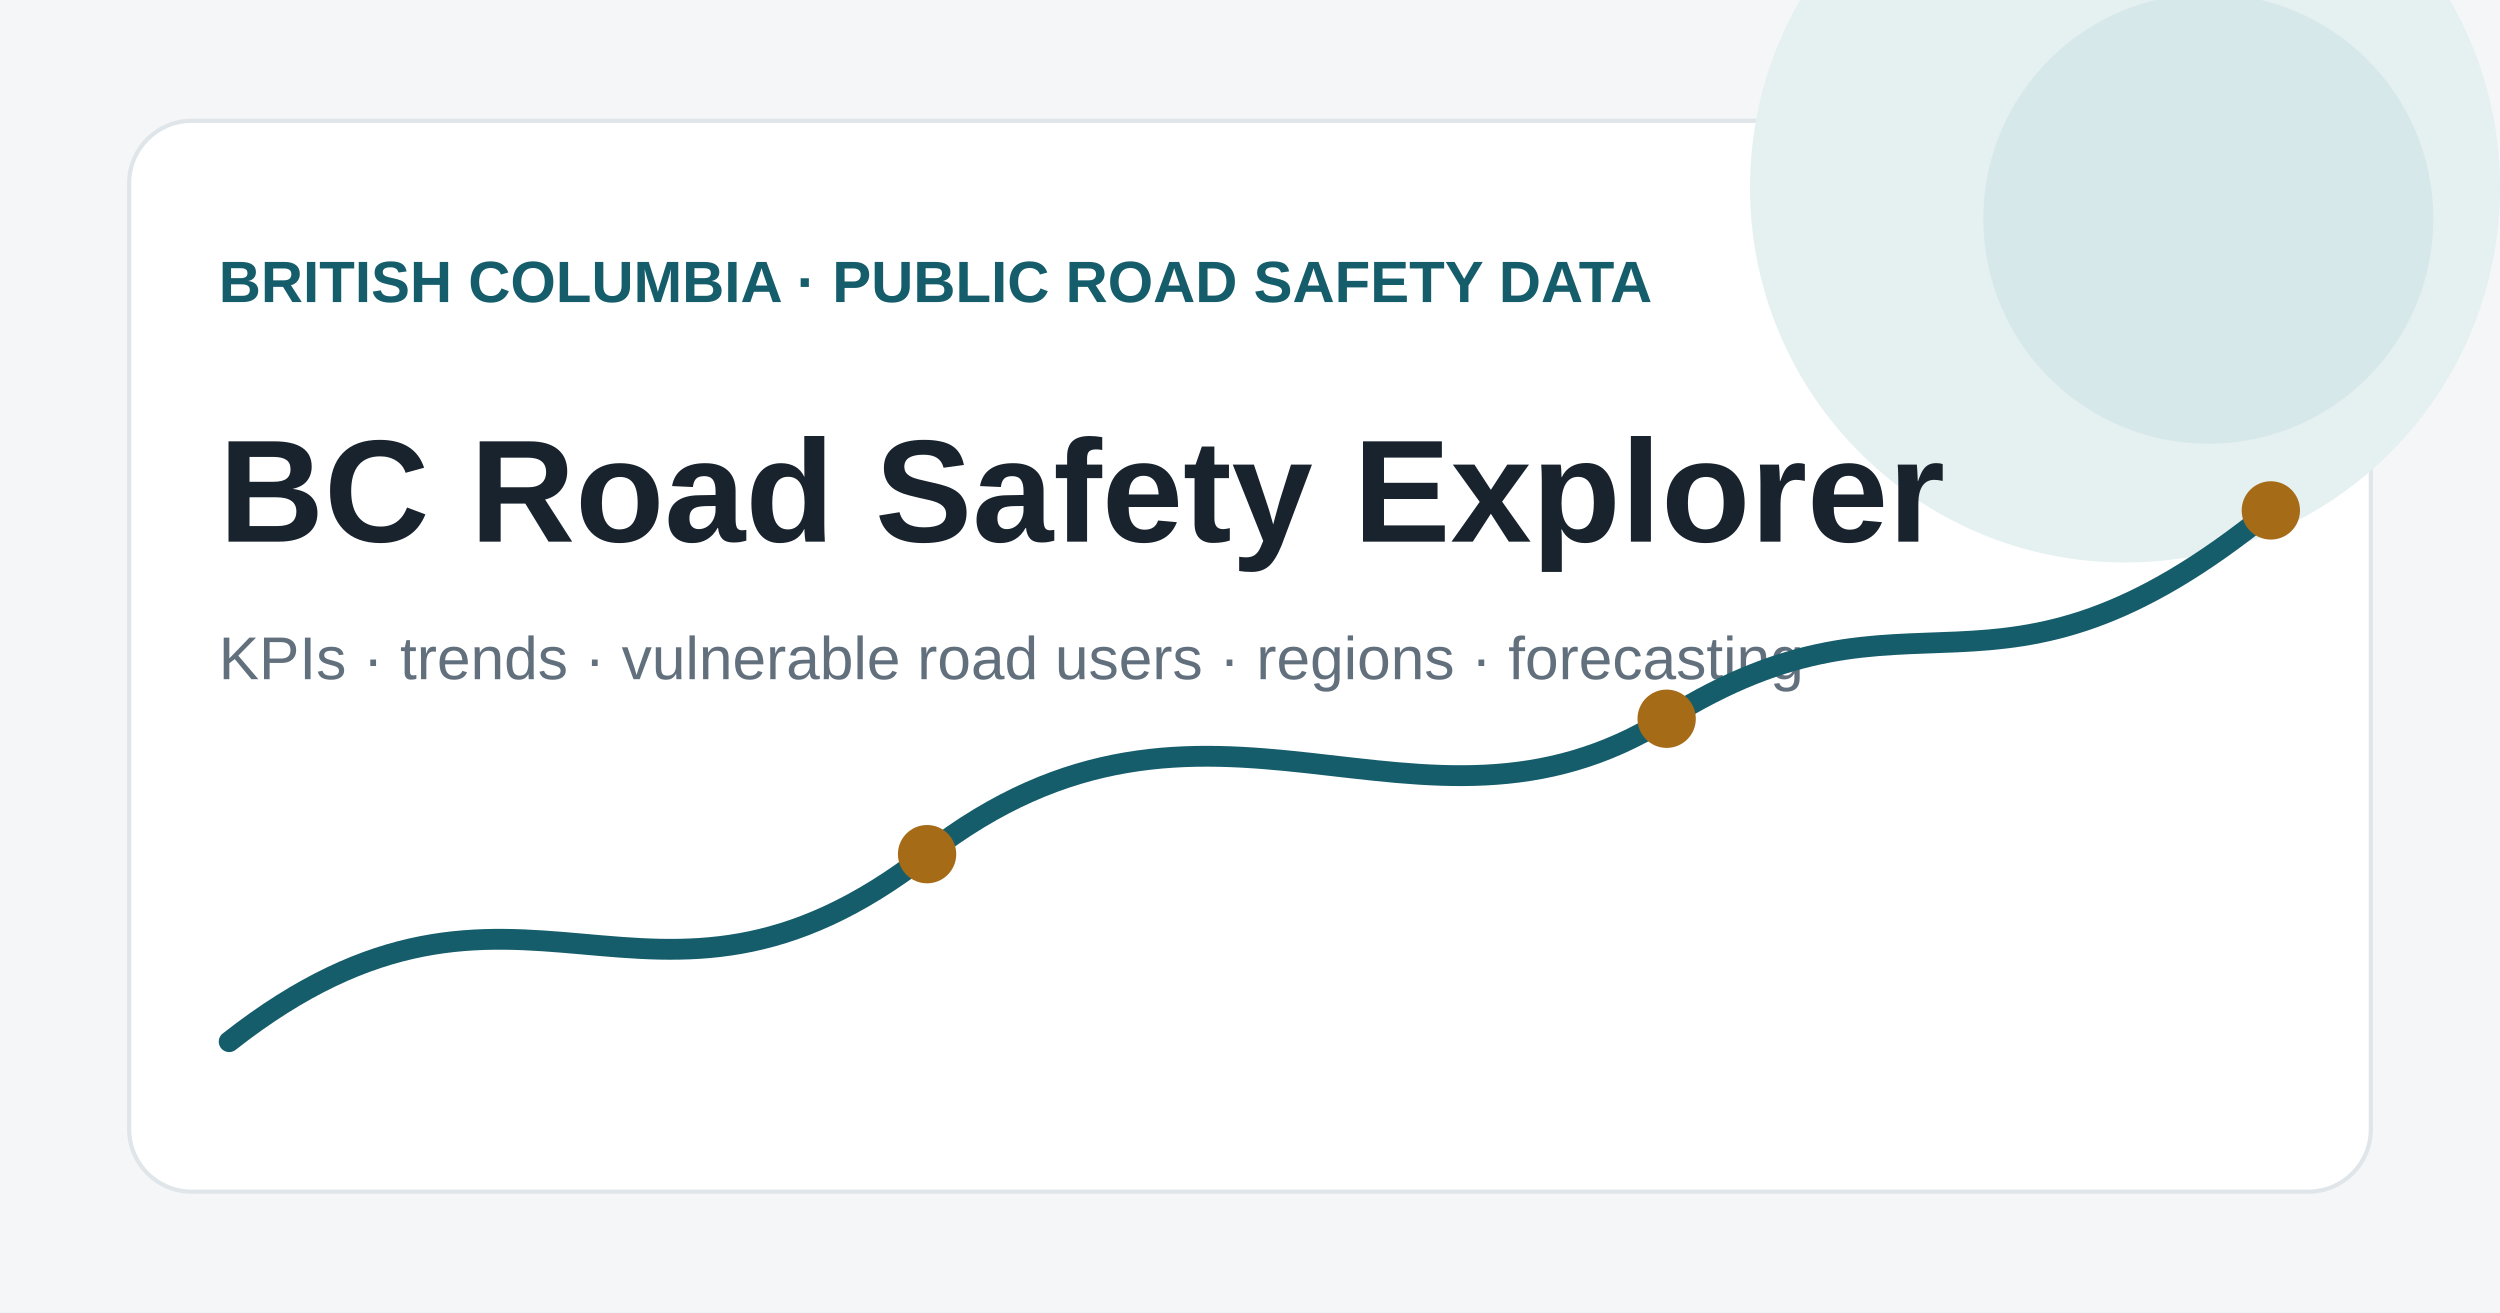
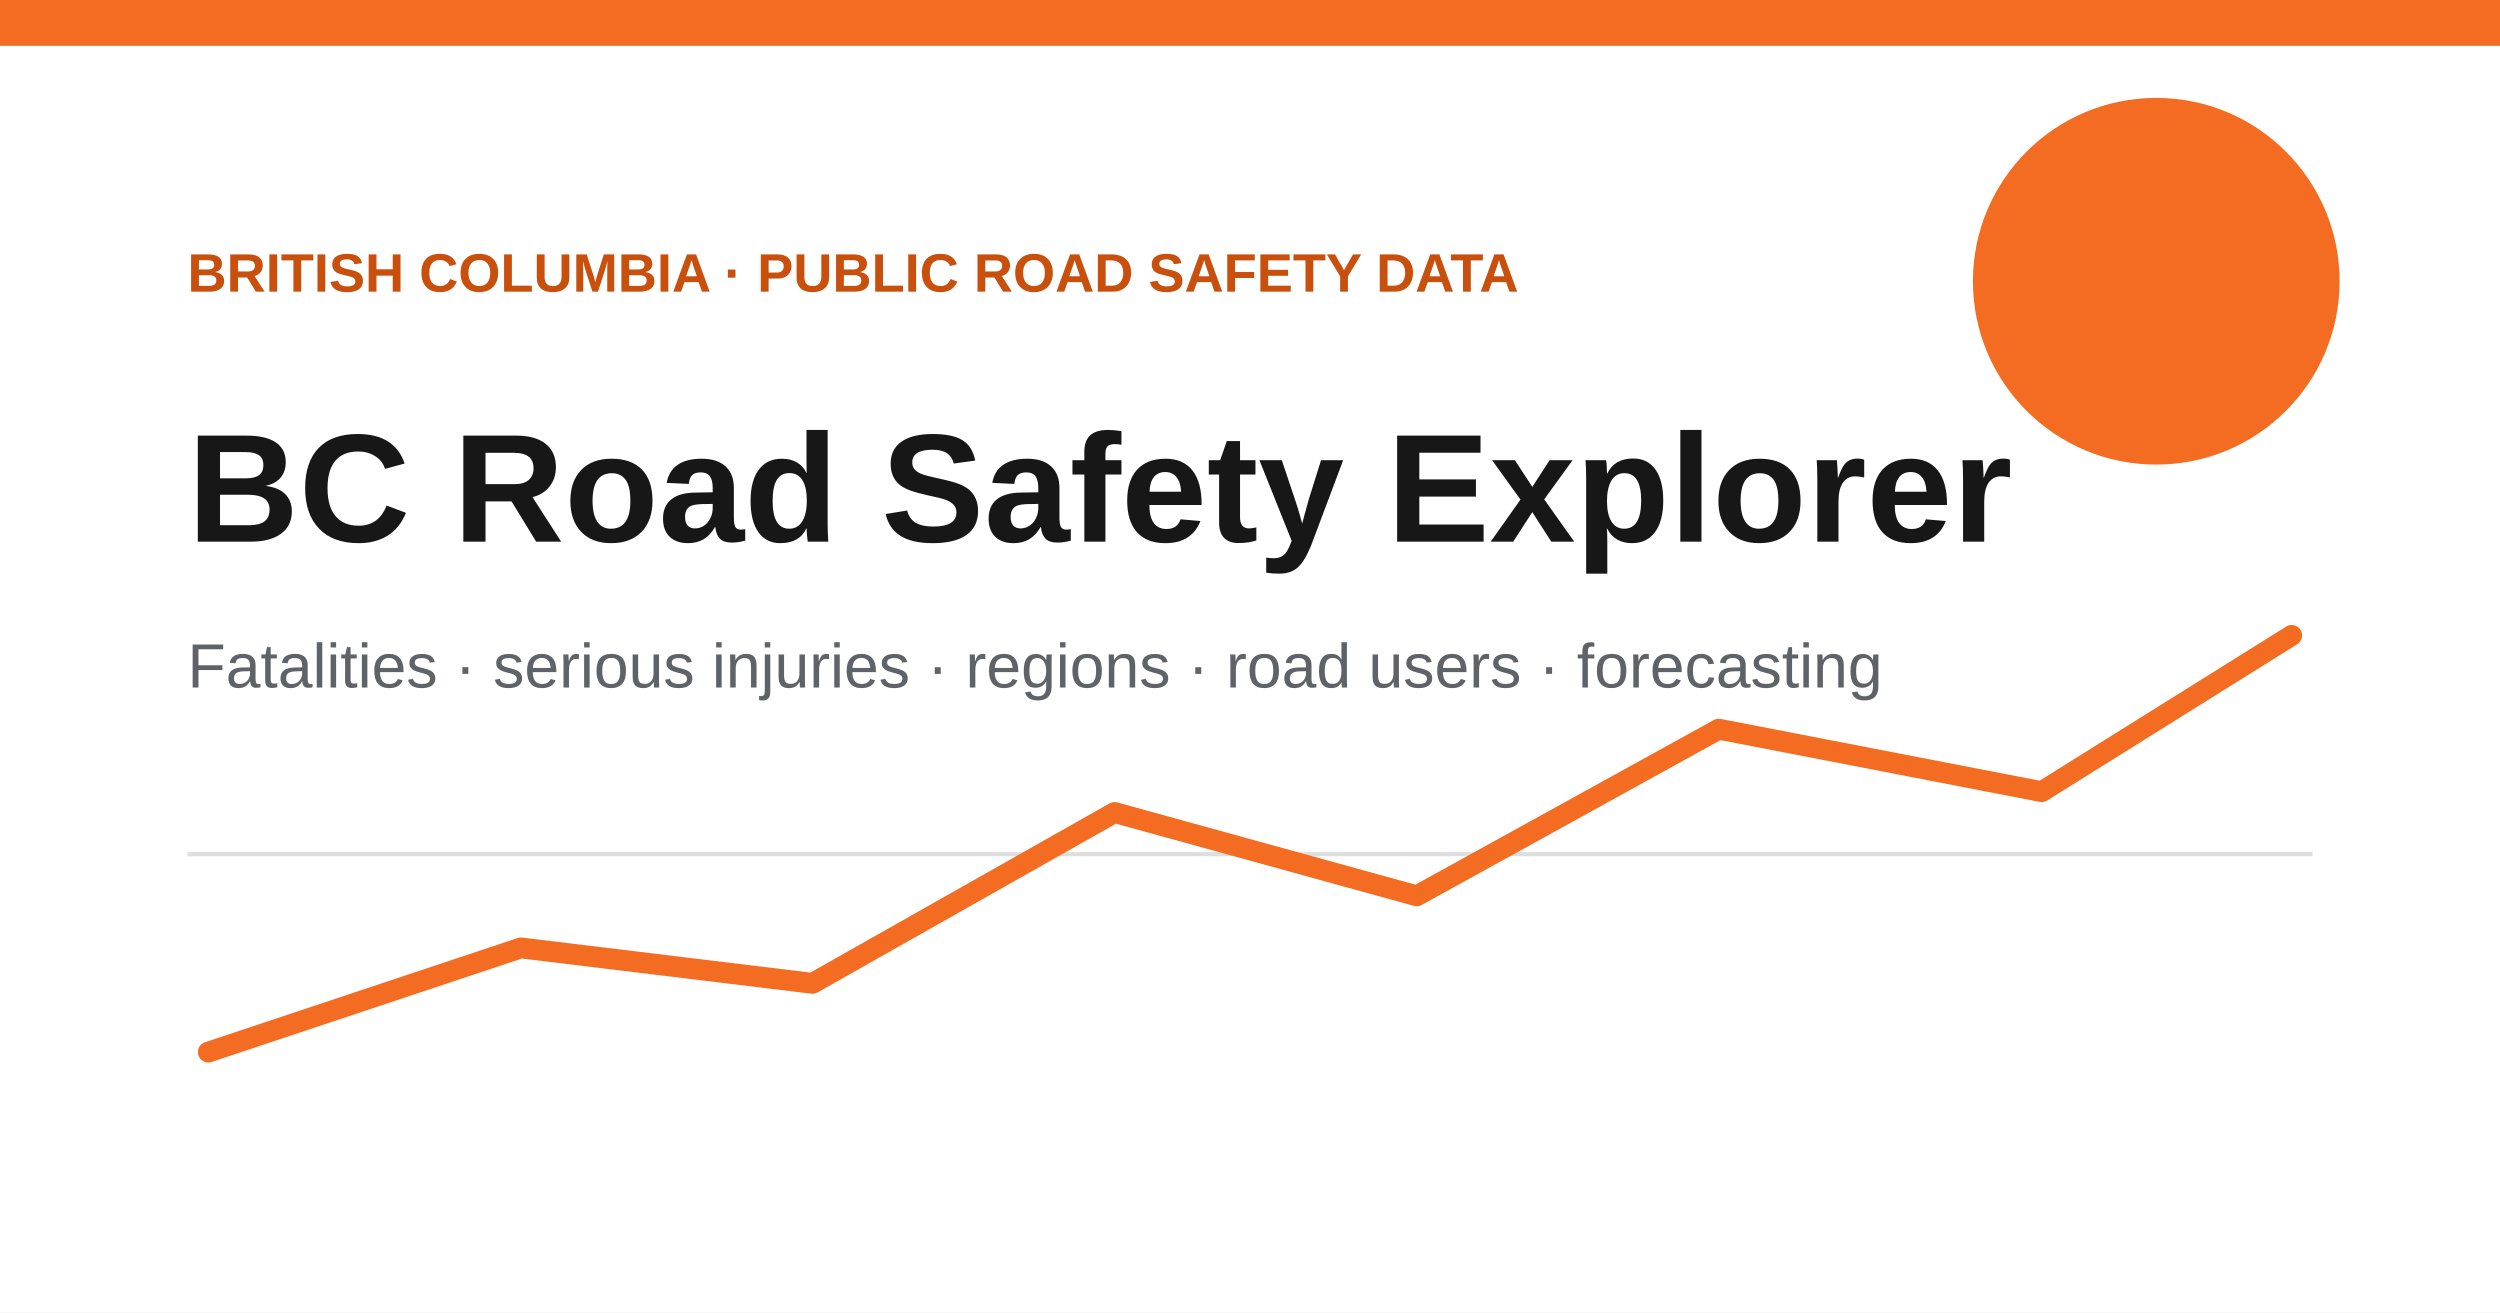
<svg xmlns="http://www.w3.org/2000/svg" width="1200" height="630" viewBox="0 0 1200 630" role="img" aria-labelledby="t d">
-   <rect width="1200" height="630" fill="#f4f6f7" />
-   <rect x="62" y="58" width="1076" height="514" rx="30" fill="#ffffff" stroke="#dfe5e9" stroke-width="2" />
-   <circle cx="1020" cy="90" r="180" fill="#e5f0f1" />
-   <circle cx="1060" cy="105" r="108" fill="#d7e8eb" />
-   <text x="105" y="145" font-family="Arial,Helvetica,sans-serif" font-size="28" font-weight="700" fill="#155d6b">BRITISH COLUMBIA · PUBLIC ROAD SAFETY DATA</text>
-   <text x="105" y="260" font-family="Arial,Helvetica,sans-serif" font-size="70" font-weight="800" fill="#18232d">BC Road Safety Explorer</text>
-   <text x="105" y="326" font-family="Arial,Helvetica,sans-serif" font-size="29" fill="#62707d">KPIs · trends · vulnerable road users · regions · forecasting</text>
-   <path d="M110 500 C250 390 310 515 445 410 S680 420 800 345 S955 355 1090 245" fill="none" stroke="#155d6b" stroke-width="10" stroke-linecap="round" />
-   <g fill="#a66b17">
-     <circle cx="445" cy="410" r="14" />
-     <circle cx="800" cy="345" r="14" />
-     <circle cx="1090" cy="245" r="14" />
-   </g>
+   <rect width="1200" height="630" fill="#ffffff" />
+   <rect x="0" y="0" width="1200" height="22" fill="#f36c21" />
+   <circle cx="1035" cy="135" r="88" fill="#f36c21" />
+   <text x="90" y="140" font-family="Arial,Helvetica,sans-serif" font-size="26" font-weight="700" fill="#c94f0d">BRITISH COLUMBIA · PUBLIC ROAD SAFETY DATA</text>
+   <text x="90" y="260" font-family="Arial,Helvetica,sans-serif" font-size="74" font-weight="800" fill="#171717">BC Road Safety Explorer</text>
+   <text x="90" y="330" font-family="Arial,Helvetica,sans-serif" font-size="30" fill="#5f6368">Fatalities · serious injuries · regions · road users · forecasting</text>
+   <line x1="90" y1="410" x2="1110" y2="410" stroke="#dedede" stroke-width="2" />
+   <path d="M100 505 L250 455 L390 472 L535 390 L680 430 L825 350 L980 380 L1100 305" fill="none" stroke="#f36c21" stroke-width="10" stroke-linecap="round" stroke-linejoin="round" />
</svg>
